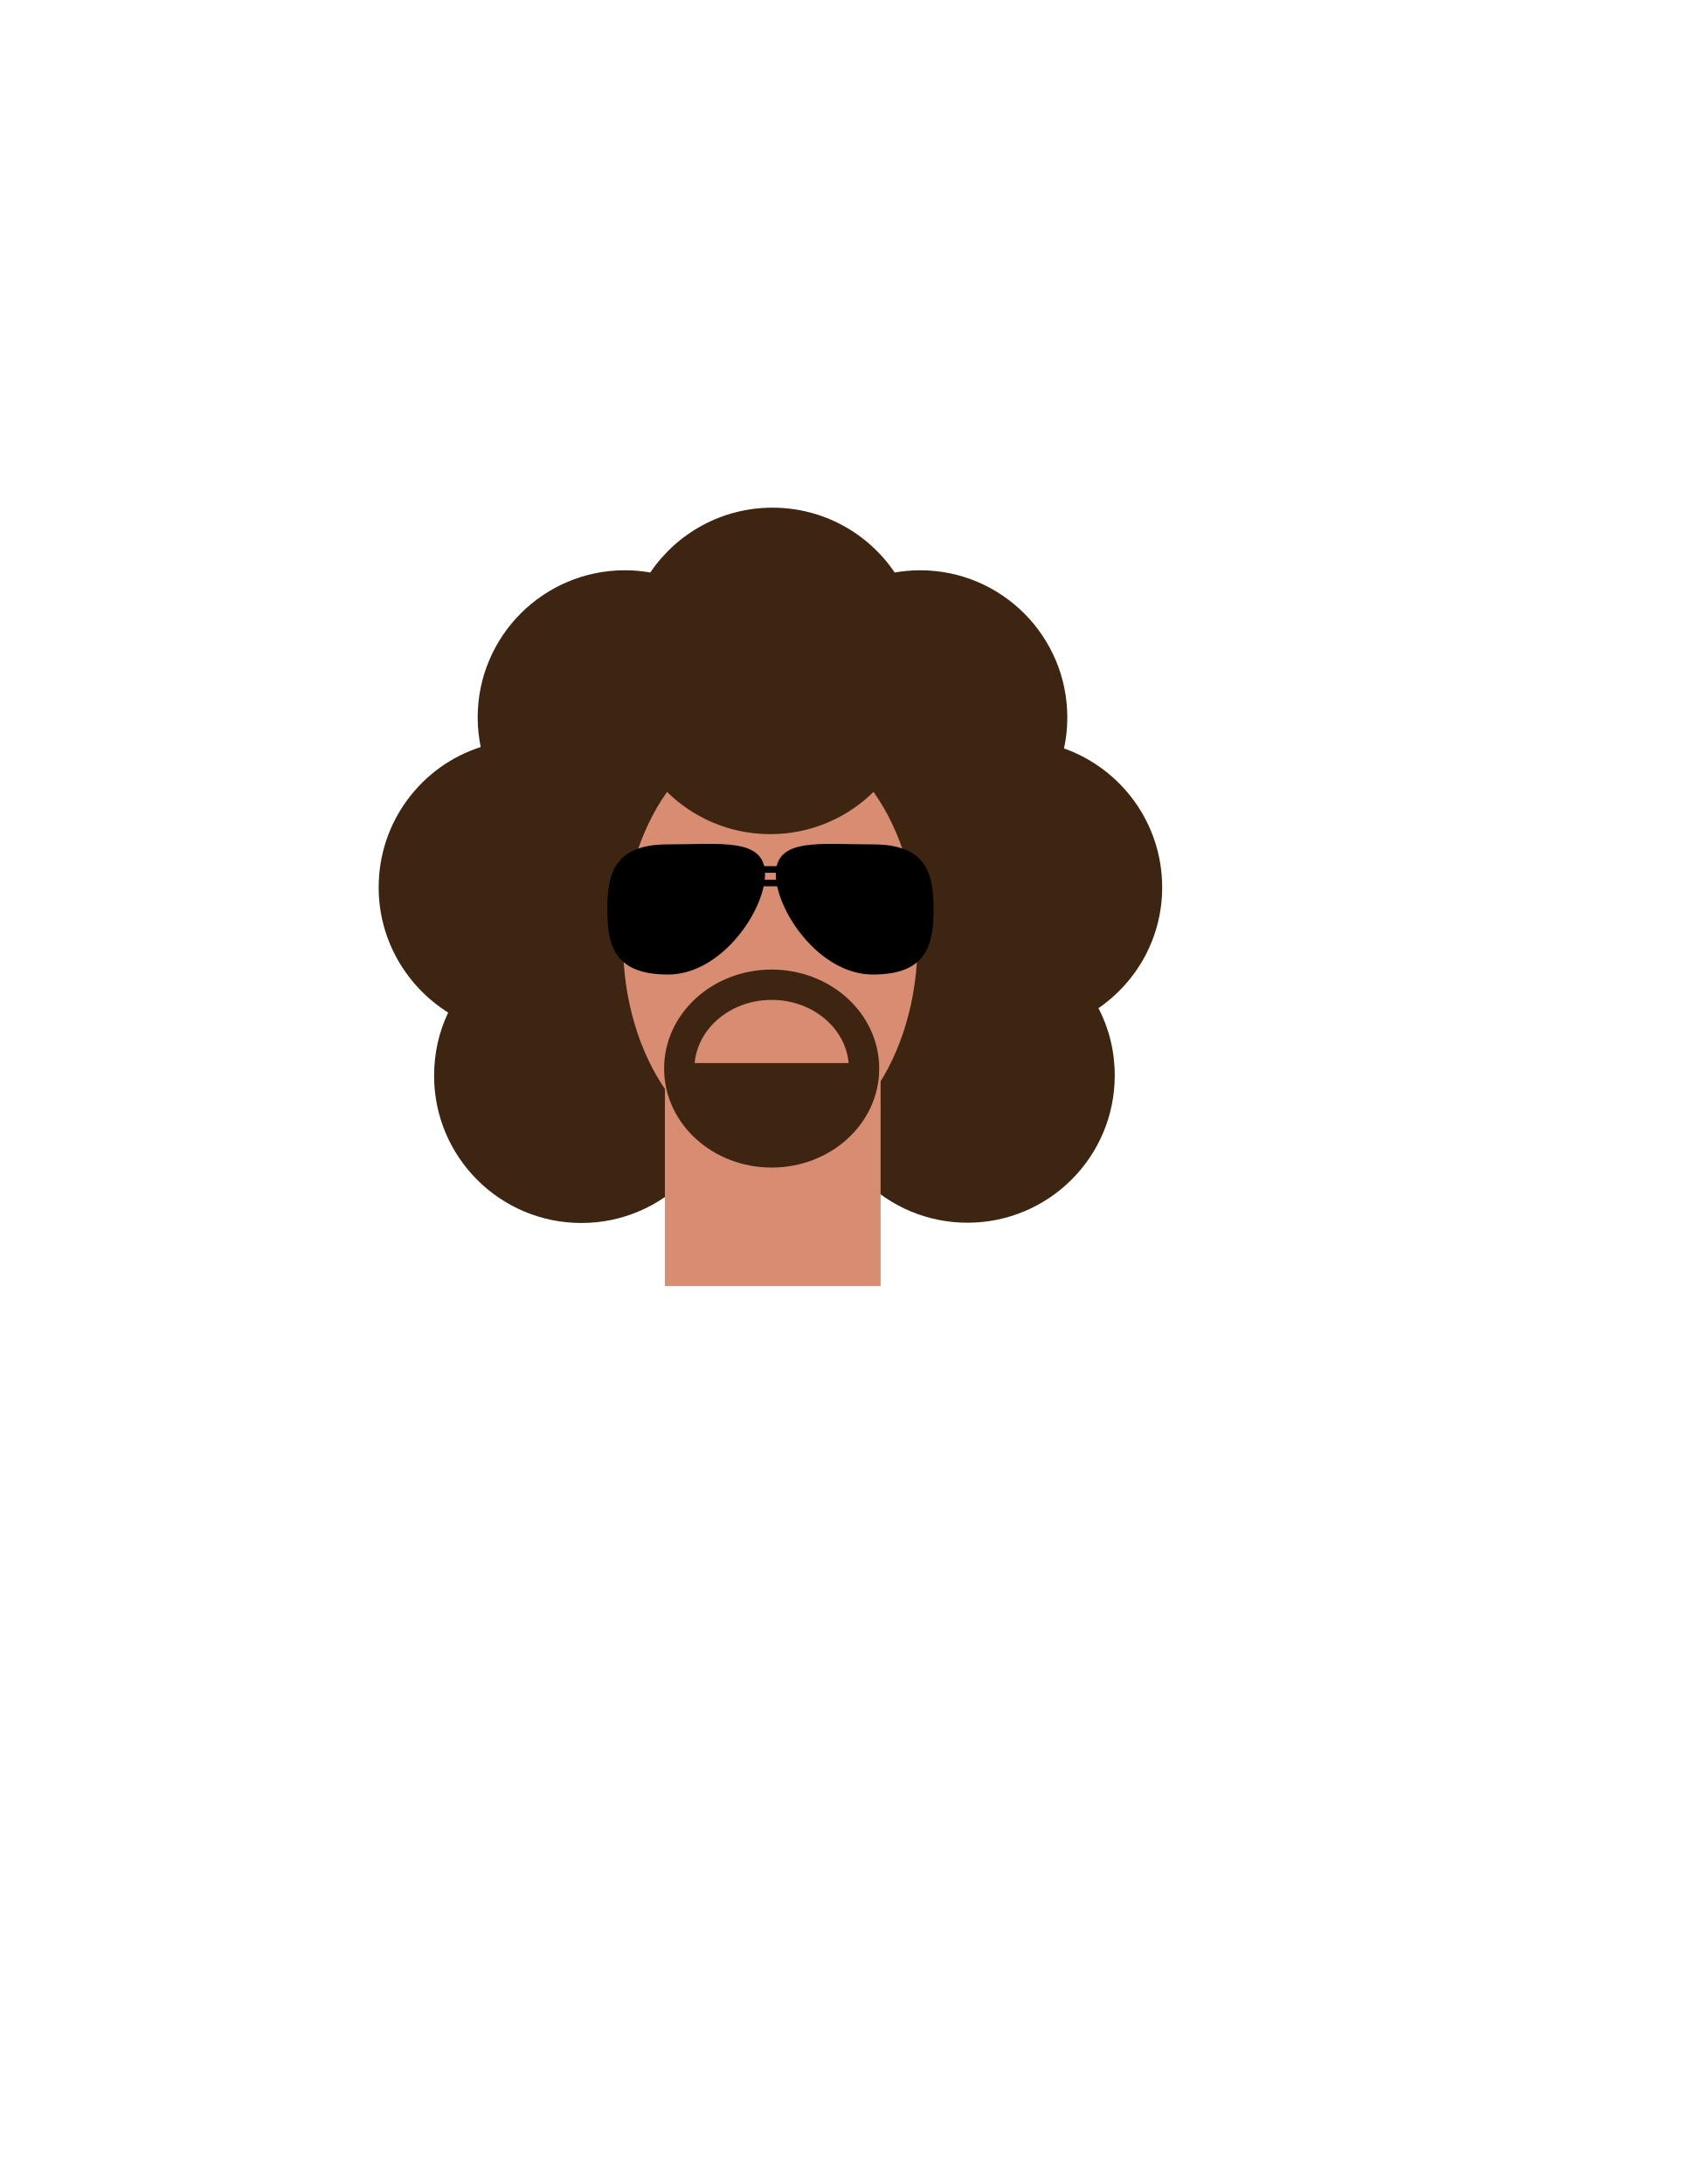
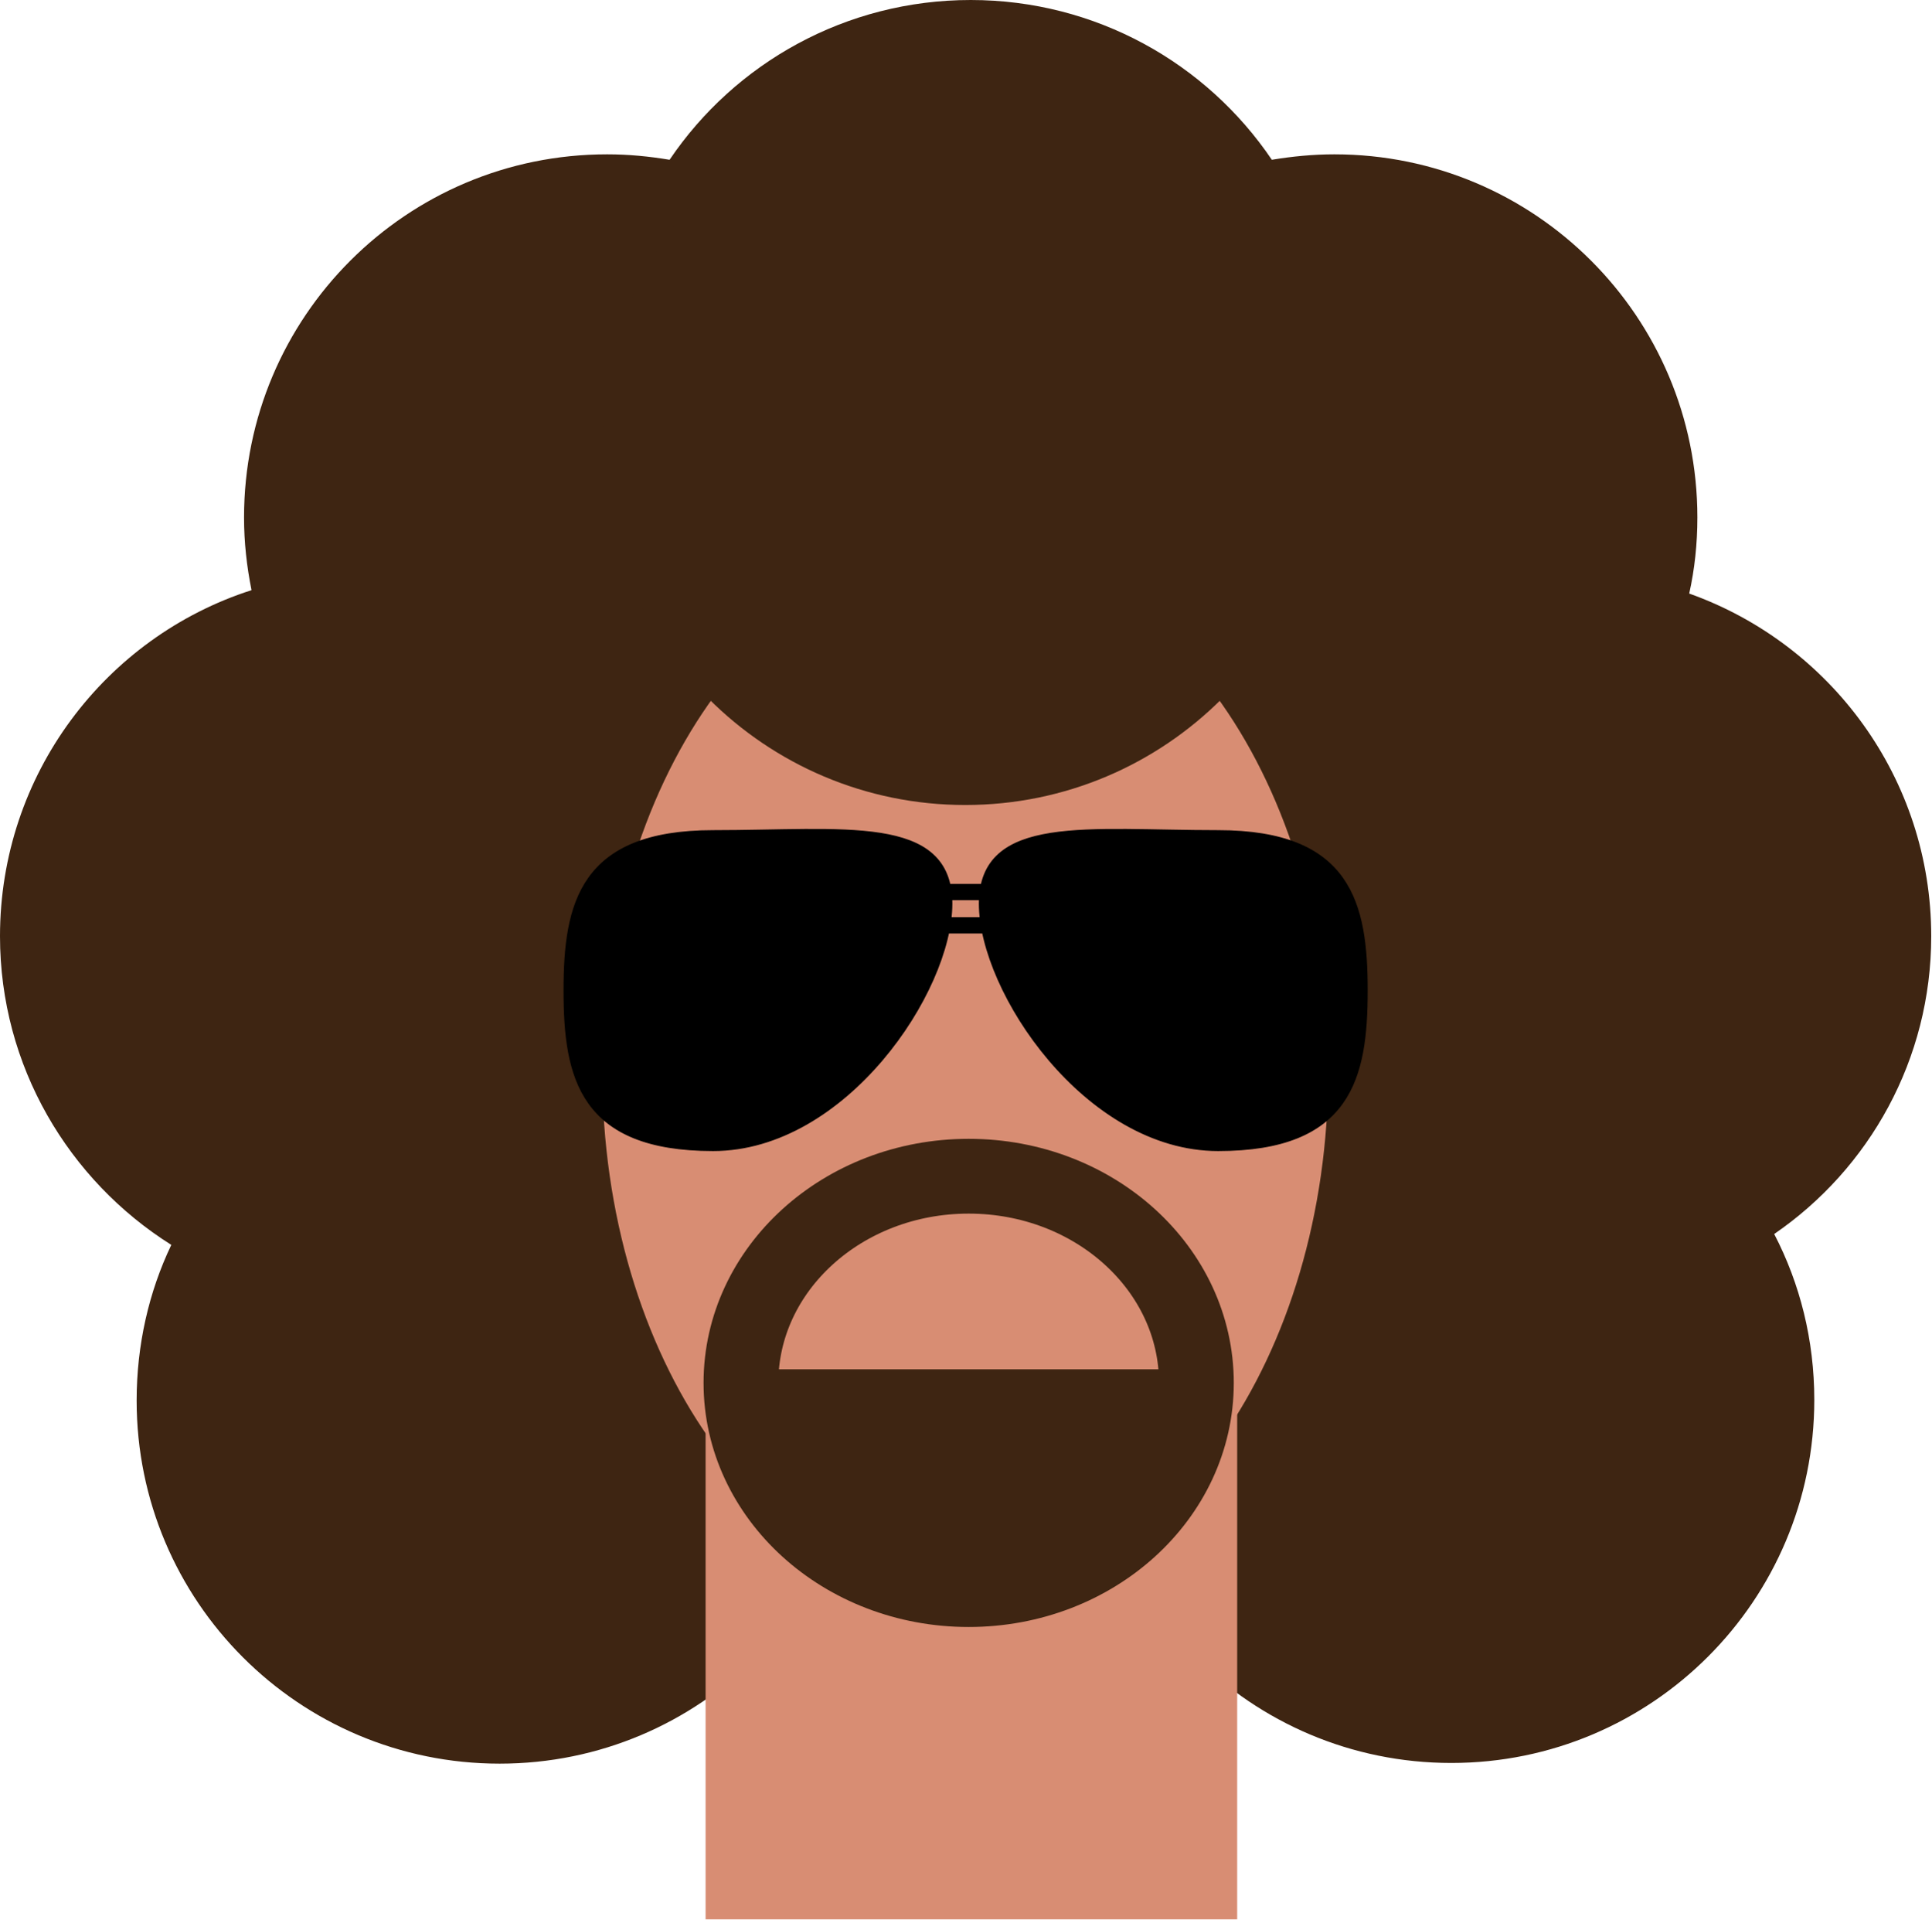
- <svg xmlns="http://www.w3.org/2000/svg" version="1.1" id="Layer_1" x="0px" y="0px" viewBox="0 0 612 792" style="enable-background:new 0 0 612 792;" xml:space="preserve">
+ <svg xmlns="http://www.w3.org/2000/svg" version="1.1" id="Layer_1" x="0px" y="0px" width="284.1px" height="282.3px" viewBox="0 0 284.1 282.3" style="enable-background:new 0 0 284.1 282.3;" xml:space="preserve">
  <style type="text/css">
	.st0{fill:#3E2512;}
	.st1{fill:#D88D73;}
	.st2{stroke:#000000;stroke-miterlimit:10;}
	.st3{fill:none;stroke:#3E2512;stroke-width:11;stroke-miterlimit:10;}
	.st4{fill:#3E2512;stroke:#3E2512;stroke-width:4;stroke-miterlimit:10;}
</style>
-   <path class="st0" d="M421.4,321.8c0-23.2-14.8-43-35.6-50.4c0.8-3.6,1.2-7.3,1.2-11.2c0-29.5-23.9-53.4-53.4-53.4  c-3.1,0-6.2,0.3-9.2,0.8c-9.6-14.2-25.9-23.5-44.3-23.5c-18.4,0-34.7,9.3-44.3,23.5c-3-0.5-6-0.8-9.2-0.8  c-29.5,0-53.4,23.9-53.4,53.4c0,3.7,0.4,7.2,1.1,10.7c-21.5,6.9-37,27.1-37,50.9c0,19.1,10.1,35.9,25.2,45.4  c-3.3,6.9-5.1,14.7-5.1,22.9c0,29.5,23.9,53.4,53.4,53.4s53.4-23.9,53.4-53.4c0-19.1-10.1-35.9-25.2-45.4c3.3-6.9,5.1-14.7,5.1-22.9  c0-3.7-0.4-7.2-1.1-10.7c11.5-3.7,21.2-11.2,27.8-20.9c3,0.5,6,0.8,9.2,0.8s6.2-0.3,9.2-0.8c6.3,9.4,15.6,16.6,26.4,20.4  c-0.8,3.6-1.2,7.3-1.2,11.2c0,8.8,2.1,17.1,5.9,24.4c-13.8,9.7-22.9,25.7-22.9,43.8c0,29.5,23.9,53.4,53.4,53.4s53.4-23.9,53.4-53.4  c0-8.8-2.1-17.1-5.9-24.4C412.3,356,421.4,339.9,421.4,321.8z" />
-   <rect x="241.1" y="382.3" class="st1" width="78.2" height="84.1" />
-   <ellipse class="st1" cx="279.3" cy="341.6" rx="53.4" ry="76.3" />
-   <path class="st2" d="M276.9,317c0,12.8-15.5,35.9-34.7,35.9s-21.5-10.4-21.5-23.1s2.3-23.1,21.5-23.1S276.9,304.3,276.9,317z" />
-   <path class="st2" d="M281.8,317c0,12.8,15.5,35.9,34.7,35.9c19.2,0,21.5-10.4,21.5-23.1s-2.3-23.1-21.5-23.1  C297.3,306.7,281.8,304.3,281.8,317z" />
-   <ellipse class="st3" cx="279.8" cy="387.5" rx="33.5" ry="30.4" />
-   <polygon class="st4" points="301.9,412.5 255.7,410.7 246.3,387.5 313.2,387.5 " />
-   <circle class="st0" cx="279.3" cy="249.1" r="53.4" />
-   <rect x="274" y="314.6" class="st2" width="10.3" height="1.4" />
-   <rect x="274" y="319.5" class="st2" width="10.3" height="1.4" />
+   <path class="st0" d="M284.1,137.7c0-23.2-14.8-43-35.6-50.4c0.8-3.6,1.2-7.3,1.2-11.2c0-29.5-23.9-53.4-53.4-53.4  c-3.1,0-6.2,0.3-9.2,0.8C177.5,9.3,161.2,0,142.8,0s-34.7,9.3-44.3,23.5c-3-0.5-6-0.8-9.2-0.8c-29.5,0-53.4,23.9-53.4,53.4  c0,3.7,0.4,7.2,1.1,10.7c-21.5,6.9-37,27.1-37,50.9c0,19.1,10.1,35.9,25.2,45.4c-3.3,6.9-5.1,14.7-5.1,22.9  c0,29.5,23.9,53.4,53.4,53.4s53.4-23.9,53.4-53.4c0-19.1-10.1-35.9-25.2-45.4c3.3-6.9,5.1-14.7,5.1-22.9c0-3.7-0.4-7.2-1.1-10.7  c11.5-3.7,21.2-11.2,27.8-20.9c3,0.5,6,0.8,9.2,0.8s6.2-0.3,9.2-0.8c6.3,9.4,15.6,16.6,26.4,20.4c-0.8,3.6-1.2,7.3-1.2,11.2  c0,8.8,2.1,17.1,5.9,24.4c-13.8,9.7-22.9,25.7-22.9,43.8c0,29.5,23.9,53.4,53.4,53.4s53.4-23.9,53.4-53.4c0-8.8-2.1-17.1-5.9-24.4  C275,171.9,284.1,155.8,284.1,137.7z" />
+   <rect x="103.8" y="198.2" class="st1" width="78.2" height="84.1" />
+   <ellipse class="st1" cx="142" cy="157.5" rx="53.4" ry="76.3" />
+   <path class="st2" d="M139.6,132.9c0,12.8-15.5,35.9-34.7,35.9s-21.5-10.4-21.5-23.1s2.3-23.1,21.5-23.1S139.6,120.2,139.6,132.9z" />
+   <path class="st2" d="M144.5,132.9c0,12.8,15.5,35.9,34.7,35.9s21.5-10.4,21.5-23.1s-2.3-23.1-21.5-23.1  C160,122.6,144.5,120.2,144.5,132.9z" />
+   <ellipse class="st3" cx="142.5" cy="203.4" rx="33.5" ry="30.4" />
+   <polygon class="st4" points="164.6,228.4 118.4,226.6 109,203.4 175.9,203.4 " />
+   <circle class="st0" cx="142" cy="65" r="53.4" />
+   <rect x="136.7" y="130.5" class="st2" width="10.3" height="1.4" />
+   <rect x="136.7" y="135.4" class="st2" width="10.3" height="1.4" />
</svg>
